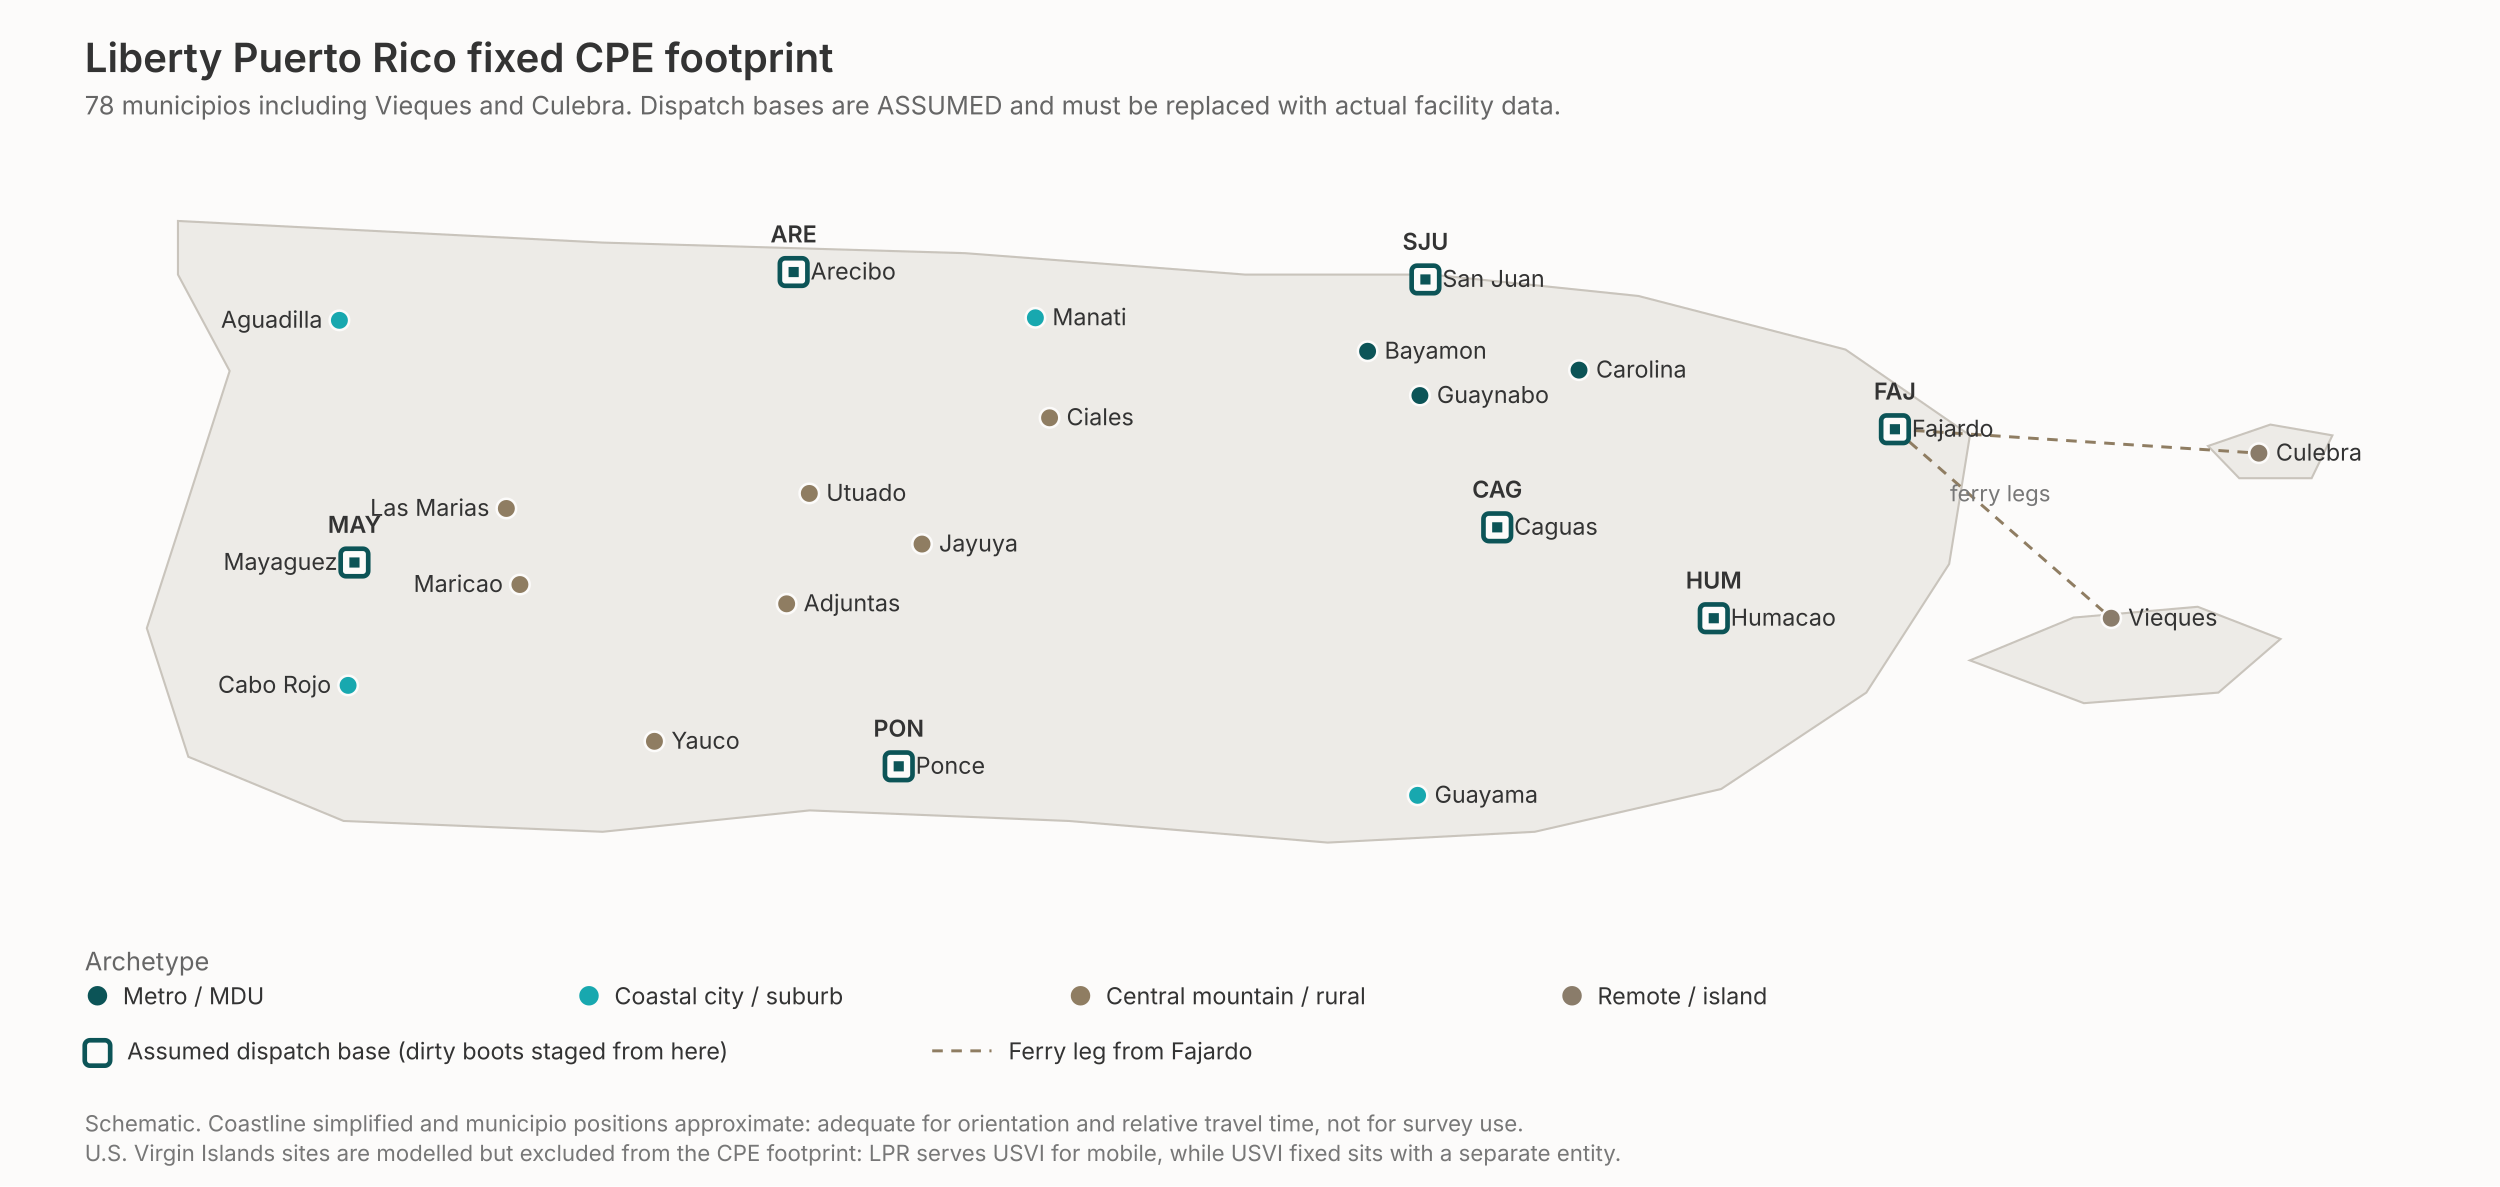
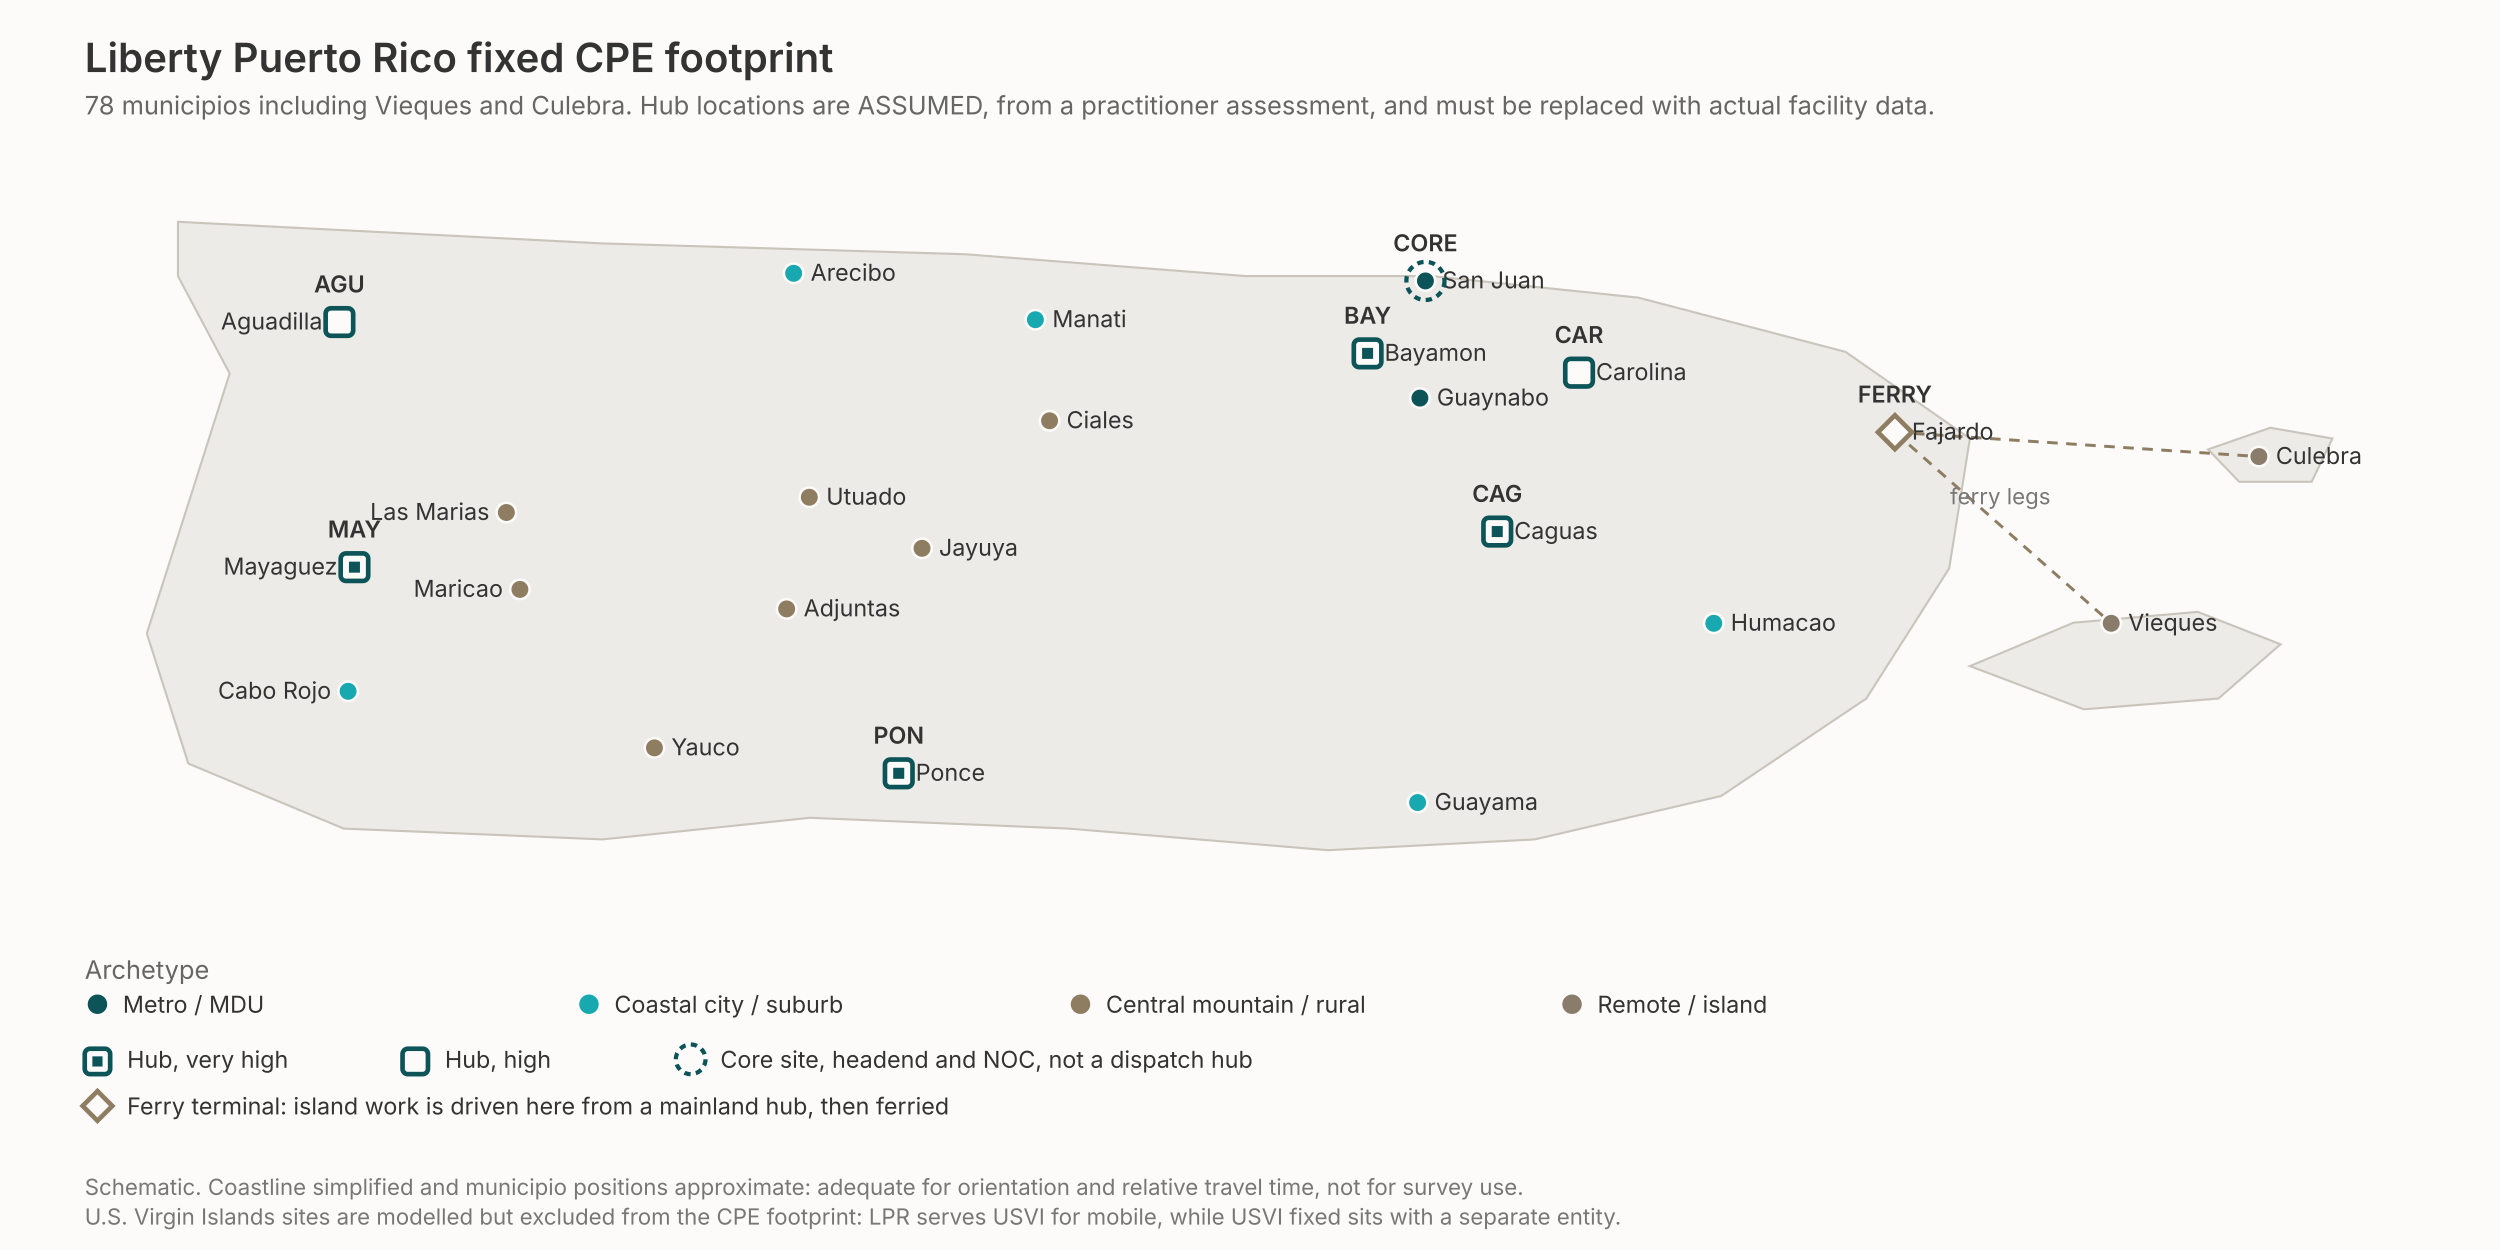
- <svg xmlns="http://www.w3.org/2000/svg" viewBox="0 0 1180 560" width="100%" role="img" aria-label="Schematic map of the Liberty Puerto Rico fixed CPE footprint with assumed dispatch bases">
+ <svg xmlns="http://www.w3.org/2000/svg" viewBox="0 0 1180 590" width="100%" role="img" aria-label="Schematic map of the Liberty Puerto Rico fixed CPE footprint with assumed dispatch bases">
  <style>.t{font-family:system-ui,-apple-system,"Segoe UI",sans-serif;fill:#333}.h{font-size:19px;font-weight:600}.s{font-size:12px;fill:#666}.lbl{font-size:11px}.blbl{font-size:11px;font-weight:600}.cap{font-size:10.5px;fill:#777}.lg{font-size:11px}</style>
-   <rect width="1180" height="560" fill="#FCFBFA" />
+   <rect width="1180" height="590" fill="#FCFBFA" />
  <text class="t h" x="40" y="34">Liberty Puerto Rico fixed CPE footprint</text>
-   <text class="t s" x="40" y="54">78 municipios including Vieques and Culebra. Dispatch bases are ASSUMED and must be replaced with actual facility data.</text>
-   <polygon points="84.0,104.3 284.4,114.5 455.6,119.5 587.6,129.6 675.6,129.6 773.3,139.7 871.1,165.0 929.8,205.5 920.0,266.2 880.9,326.9 812.4,372.4 724.4,392.6 626.7,397.7 504.4,387.5 382.2,382.5 284.4,392.6 162.2,387.5 88.9,357.2 69.3,296.5 88.9,235.8 108.4,175.1 84.0,129.6" fill="#EDEBE7" stroke="#C9C4BC" stroke-width="1" />
-   <polygon points="929.8,311.7 978.7,291.5 1037.3,286.4 1076.4,301.6 1047.1,326.9 983.6,331.9" fill="#EDEBE7" stroke="#C9C4BC" stroke-width="1" />
-   <polygon points="1042.2,210.5 1071.6,200.4 1100.9,205.5 1091.1,225.7 1056.9,225.7" fill="#EDEBE7" stroke="#C9C4BC" stroke-width="1" />
-   <line x1="894.4" y1="202.6" x2="996.5" y2="291.8" stroke="#8F7D62" stroke-width="1.4" stroke-dasharray="5 4" />
-   <line x1="894.4" y1="202.6" x2="1066.2" y2="213.9" stroke="#8F7D62" stroke-width="1.4" stroke-dasharray="5 4" />
-   <text class="t cap" x="920.4" y="236.6">ferry legs</text>
-   <circle cx="672.8" cy="131.9" r="4.6" fill="#0C5457" stroke="#FCFBFA" stroke-width="1.2" />
-   <text class="t lbl" x="680.8" y="135.4" text-anchor="start">San Juan</text>
-   <circle cx="645.5" cy="165.8" r="4.6" fill="#0C5457" stroke="#FCFBFA" stroke-width="1.2" />
-   <text class="t lbl" x="653.5" y="169.3" text-anchor="start">Bayamon</text>
-   <circle cx="745.3" cy="174.7" r="4.6" fill="#0C5457" stroke="#FCFBFA" stroke-width="1.2" />
-   <text class="t lbl" x="753.3" y="178.2" text-anchor="start">Carolina</text>
-   <circle cx="670.2" cy="186.7" r="4.6" fill="#0C5457" stroke="#FCFBFA" stroke-width="1.2" />
-   <text class="t lbl" x="678.2" y="190.2" text-anchor="start">Guaynabo</text>
-   <circle cx="706.7" cy="248.9" r="4.6" fill="#0C5457" stroke="#FCFBFA" stroke-width="1.2" />
-   <text class="t lbl" x="714.7" y="252.4" text-anchor="start">Caguas</text>
-   <circle cx="424.2" cy="361.7" r="4.6" fill="#18A8AF" stroke="#FCFBFA" stroke-width="1.2" />
-   <text class="t lbl" x="432.2" y="365.2" text-anchor="start">Ponce</text>
-   <circle cx="167.3" cy="265.5" r="4.6" fill="#18A8AF" stroke="#FCFBFA" stroke-width="1.2" />
-   <text class="t lbl" x="159.3" y="269.0" text-anchor="end">Mayaguez</text>
-   <circle cx="374.6" cy="128.4" r="4.6" fill="#18A8AF" stroke="#FCFBFA" stroke-width="1.2" />
-   <text class="t lbl" x="382.6" y="131.9" text-anchor="start">Arecibo</text>
-   <circle cx="160.2" cy="151.2" r="4.6" fill="#18A8AF" stroke="#FCFBFA" stroke-width="1.2" />
-   <text class="t lbl" x="152.2" y="154.7" text-anchor="end">Aguadilla</text>
-   <circle cx="808.9" cy="291.8" r="4.6" fill="#18A8AF" stroke="#FCFBFA" stroke-width="1.2" />
-   <text class="t lbl" x="816.9" y="295.3" text-anchor="start">Humacao</text>
-   <circle cx="894.4" cy="202.6" r="4.6" fill="#18A8AF" stroke="#FCFBFA" stroke-width="1.2" />
-   <text class="t lbl" x="902.4" y="206.1" text-anchor="start">Fajardo</text>
-   <circle cx="669.1" cy="375.4" r="4.6" fill="#18A8AF" stroke="#FCFBFA" stroke-width="1.2" />
-   <text class="t lbl" x="677.1" y="378.9" text-anchor="start">Guayama</text>
-   <circle cx="488.7" cy="150.0" r="4.6" fill="#18A8AF" stroke="#FCFBFA" stroke-width="1.2" />
-   <text class="t lbl" x="496.7" y="153.5" text-anchor="start">Manati</text>
-   <circle cx="164.3" cy="323.5" r="4.6" fill="#18A8AF" stroke="#FCFBFA" stroke-width="1.2" />
-   <text class="t lbl" x="156.3" y="327.0" text-anchor="end">Cabo Rojo</text>
-   <circle cx="382.0" cy="232.9" r="4.6" fill="#8F7D62" stroke="#FCFBFA" stroke-width="1.2" />
-   <text class="t lbl" x="390.0" y="236.4" text-anchor="start">Utuado</text>
-   <circle cx="371.3" cy="285.0" r="4.6" fill="#8F7D62" stroke="#FCFBFA" stroke-width="1.2" />
-   <text class="t lbl" x="379.3" y="288.5" text-anchor="start">Adjuntas</text>
-   <circle cx="435.2" cy="256.8" r="4.6" fill="#8F7D62" stroke="#FCFBFA" stroke-width="1.2" />
-   <text class="t lbl" x="443.2" y="260.3" text-anchor="start">Jayuya</text>
-   <circle cx="495.4" cy="197.2" r="4.6" fill="#8F7D62" stroke="#FCFBFA" stroke-width="1.2" />
-   <text class="t lbl" x="503.4" y="200.7" text-anchor="start">Ciales</text>
-   <circle cx="245.4" cy="275.9" r="4.6" fill="#8F7D62" stroke="#FCFBFA" stroke-width="1.2" />
-   <text class="t lbl" x="237.4" y="279.4" text-anchor="end">Maricao</text>
-   <circle cx="239.0" cy="240.0" r="4.6" fill="#8F7D62" stroke="#FCFBFA" stroke-width="1.2" />
-   <text class="t lbl" x="231.0" y="243.5" text-anchor="end">Las Marias</text>
-   <circle cx="308.9" cy="349.9" r="4.6" fill="#8F7D62" stroke="#FCFBFA" stroke-width="1.2" />
-   <text class="t lbl" x="316.9" y="353.4" text-anchor="start">Yauco</text>
-   <circle cx="996.5" cy="291.8" r="4.6" fill="#8A7C6A" stroke="#FCFBFA" stroke-width="1.2" />
-   <text class="t lbl" x="1004.5" y="295.3" text-anchor="start">Vieques</text>
-   <circle cx="1066.2" cy="213.9" r="4.6" fill="#8A7C6A" stroke="#FCFBFA" stroke-width="1.2" />
-   <text class="t lbl" x="1074.2" y="217.4" text-anchor="start">Culebra</text>
-   <rect x="666.3" y="125.4" width="13" height="13" rx="2.5" fill="#FCFBFA" stroke="#0C5457" stroke-width="2.2" />
-   <rect x="670.4" y="129.5" width="4.8" height="4.8" fill="#0C5457" />
-   <text class="t blbl" x="672.8" y="117.9" text-anchor="middle">SJU</text>
-   <rect x="700.2" y="242.4" width="13" height="13" rx="2.5" fill="#FCFBFA" stroke="#0C5457" stroke-width="2.2" />
-   <rect x="704.3" y="246.5" width="4.8" height="4.8" fill="#0C5457" />
-   <text class="t blbl" x="706.7" y="234.9" text-anchor="middle">CAG</text>
-   <rect x="417.7" y="355.2" width="13" height="13" rx="2.5" fill="#FCFBFA" stroke="#0C5457" stroke-width="2.2" />
-   <rect x="421.8" y="359.3" width="4.8" height="4.8" fill="#0C5457" />
-   <text class="t blbl" x="424.2" y="347.7" text-anchor="middle">PON</text>
-   <rect x="160.8" y="259.0" width="13" height="13" rx="2.5" fill="#FCFBFA" stroke="#0C5457" stroke-width="2.2" />
-   <rect x="164.9" y="263.1" width="4.8" height="4.8" fill="#0C5457" />
-   <text class="t blbl" x="167.3" y="251.5" text-anchor="middle">MAY</text>
-   <rect x="368.1" y="121.9" width="13" height="13" rx="2.5" fill="#FCFBFA" stroke="#0C5457" stroke-width="2.2" />
-   <rect x="372.2" y="126.0" width="4.8" height="4.8" fill="#0C5457" />
-   <text class="t blbl" x="374.6" y="114.4" text-anchor="middle">ARE</text>
-   <rect x="802.4" y="285.3" width="13" height="13" rx="2.5" fill="#FCFBFA" stroke="#0C5457" stroke-width="2.2" />
-   <rect x="806.5" y="289.4" width="4.8" height="4.8" fill="#0C5457" />
-   <text class="t blbl" x="808.9" y="277.8" text-anchor="middle">HUM</text>
-   <rect x="887.9" y="196.1" width="13" height="13" rx="2.5" fill="#FCFBFA" stroke="#0C5457" stroke-width="2.2" />
-   <rect x="892.0" y="200.2" width="4.8" height="4.8" fill="#0C5457" />
-   <text class="t blbl" x="894.4" y="188.6" text-anchor="middle">FAJ</text>
-   <text class="t s" x="40" y="458">Archetype</text>
-   <circle cx="46" cy="470" r="4.6" fill="#0C5457" />
-   <text class="t lg" x="58" y="474">Metro / MDU</text>
-   <circle cx="278" cy="470" r="4.6" fill="#18A8AF" />
-   <text class="t lg" x="290" y="474">Coastal city / suburb</text>
-   <circle cx="510" cy="470" r="4.6" fill="#8F7D62" />
-   <text class="t lg" x="522" y="474">Central mountain / rural</text>
-   <circle cx="742" cy="470" r="4.6" fill="#8A7C6A" />
-   <text class="t lg" x="754" y="474">Remote / island</text>
-   <rect x="40" y="491" width="12" height="12" rx="2.5" fill="#FCFBFA" stroke="#0C5457" stroke-width="2.2" />
-   <text class="t lg" x="60" y="500">Assumed dispatch base (dirty boots staged from here)</text>
-   <line x1="440" y1="496" x2="468" y2="496" stroke="#8F7D62" stroke-width="1.4" stroke-dasharray="5 4" />
-   <text class="t lg" x="476" y="500">Ferry leg from Fajardo</text>
-   <text class="t cap" x="40" y="534">Schematic. Coastline simplified and municipio positions approximate: adequate for orientation and relative travel time, not for survey use.</text>
-   <text class="t cap" x="40" y="548">U.S. Virgin Islands sites are modelled but excluded from the CPE footprint: LPR serves USVI for mobile, while USVI fixed sits with a separate entity.</text>
+   <text class="t s" x="40" y="54">78 municipios including Vieques and Culebra. Hub locations are ASSUMED, from a practitioner assessment, and must be replaced with actual facility data.</text>
+   <polygon points="84.0,104.7 284.4,114.9 455.6,120.0 587.6,130.3 675.6,130.3 773.3,140.5 871.1,166.1 929.8,207.0 920.0,268.3 880.9,329.7 812.4,375.7 724.4,396.2 626.7,401.3 504.4,391.1 382.2,386.0 284.4,396.2 162.2,391.1 88.9,360.4 69.3,299.0 88.9,237.7 108.4,176.3 84.0,130.3" fill="#EDEBE7" stroke="#C9C4BC" stroke-width="1" />
+   <polygon points="929.8,314.4 978.7,293.9 1037.3,288.8 1076.4,304.1 1047.1,329.7 983.6,334.8" fill="#EDEBE7" stroke="#C9C4BC" stroke-width="1" />
+   <polygon points="1042.2,212.1 1071.6,201.9 1100.9,207.0 1091.1,227.4 1056.9,227.4" fill="#EDEBE7" stroke="#C9C4BC" stroke-width="1" />
+   <line x1="894.4" y1="204.0" x2="996.5" y2="294.2" stroke="#8F7D62" stroke-width="1.4" stroke-dasharray="5 4" />
+   <line x1="894.4" y1="204.0" x2="1066.2" y2="215.5" stroke="#8F7D62" stroke-width="1.4" stroke-dasharray="5 4" />
+   <text class="t cap" x="920.4" y="238.0">ferry legs</text>
+   <circle cx="672.8" cy="132.6" r="4.6" fill="#0C5457" stroke="#FCFBFA" stroke-width="1.2" />
+   <text class="t lbl" x="680.8" y="136.1" text-anchor="start">San Juan</text>
+   <circle cx="645.5" cy="166.8" r="4.6" fill="#0C5457" stroke="#FCFBFA" stroke-width="1.2" />
+   <text class="t lbl" x="653.5" y="170.3" text-anchor="start">Bayamon</text>
+   <circle cx="745.3" cy="175.9" r="4.6" fill="#0C5457" stroke="#FCFBFA" stroke-width="1.2" />
+   <text class="t lbl" x="753.3" y="179.4" text-anchor="start">Carolina</text>
+   <circle cx="670.2" cy="187.9" r="4.6" fill="#0C5457" stroke="#FCFBFA" stroke-width="1.2" />
+   <text class="t lbl" x="678.2" y="191.4" text-anchor="start">Guaynabo</text>
+   <circle cx="706.7" cy="250.9" r="4.6" fill="#0C5457" stroke="#FCFBFA" stroke-width="1.2" />
+   <text class="t lbl" x="714.7" y="254.4" text-anchor="start">Caguas</text>
+   <circle cx="424.2" cy="365.0" r="4.6" fill="#18A8AF" stroke="#FCFBFA" stroke-width="1.2" />
+   <text class="t lbl" x="432.2" y="368.5" text-anchor="start">Ponce</text>
+   <circle cx="167.3" cy="267.7" r="4.6" fill="#18A8AF" stroke="#FCFBFA" stroke-width="1.2" />
+   <text class="t lbl" x="159.3" y="271.2" text-anchor="end">Mayaguez</text>
+   <circle cx="374.6" cy="129.0" r="4.6" fill="#18A8AF" stroke="#FCFBFA" stroke-width="1.2" />
+   <text class="t lbl" x="382.6" y="132.5" text-anchor="start">Arecibo</text>
+   <circle cx="160.2" cy="152.0" r="4.6" fill="#18A8AF" stroke="#FCFBFA" stroke-width="1.2" />
+   <text class="t lbl" x="152.2" y="155.5" text-anchor="end">Aguadilla</text>
+   <circle cx="808.9" cy="294.2" r="4.6" fill="#18A8AF" stroke="#FCFBFA" stroke-width="1.2" />
+   <text class="t lbl" x="816.9" y="297.7" text-anchor="start">Humacao</text>
+   <circle cx="894.4" cy="204.0" r="4.6" fill="#18A8AF" stroke="#FCFBFA" stroke-width="1.2" />
+   <text class="t lbl" x="902.4" y="207.5" text-anchor="start">Fajardo</text>
+   <circle cx="669.1" cy="378.8" r="4.6" fill="#18A8AF" stroke="#FCFBFA" stroke-width="1.2" />
+   <text class="t lbl" x="677.1" y="382.3" text-anchor="start">Guayama</text>
+   <circle cx="488.7" cy="150.9" r="4.6" fill="#18A8AF" stroke="#FCFBFA" stroke-width="1.2" />
+   <text class="t lbl" x="496.7" y="154.4" text-anchor="start">Manati</text>
+   <circle cx="164.3" cy="326.3" r="4.6" fill="#18A8AF" stroke="#FCFBFA" stroke-width="1.2" />
+   <text class="t lbl" x="156.3" y="329.8" text-anchor="end">Cabo Rojo</text>
+   <circle cx="382.0" cy="234.7" r="4.6" fill="#8F7D62" stroke="#FCFBFA" stroke-width="1.2" />
+   <text class="t lbl" x="390.0" y="238.2" text-anchor="start">Utuado</text>
+   <circle cx="371.3" cy="287.4" r="4.6" fill="#8F7D62" stroke="#FCFBFA" stroke-width="1.2" />
+   <text class="t lbl" x="379.3" y="290.9" text-anchor="start">Adjuntas</text>
+   <circle cx="435.2" cy="258.8" r="4.6" fill="#8F7D62" stroke="#FCFBFA" stroke-width="1.2" />
+   <text class="t lbl" x="443.2" y="262.3" text-anchor="start">Jayuya</text>
+   <circle cx="495.4" cy="198.6" r="4.6" fill="#8F7D62" stroke="#FCFBFA" stroke-width="1.2" />
+   <text class="t lbl" x="503.4" y="202.1" text-anchor="start">Ciales</text>
+   <circle cx="245.4" cy="278.2" r="4.6" fill="#8F7D62" stroke="#FCFBFA" stroke-width="1.2" />
+   <text class="t lbl" x="237.4" y="281.7" text-anchor="end">Maricao</text>
+   <circle cx="239.0" cy="241.9" r="4.6" fill="#8F7D62" stroke="#FCFBFA" stroke-width="1.2" />
+   <text class="t lbl" x="231.0" y="245.4" text-anchor="end">Las Marias</text>
+   <circle cx="308.9" cy="353.0" r="4.6" fill="#8F7D62" stroke="#FCFBFA" stroke-width="1.2" />
+   <text class="t lbl" x="316.9" y="356.5" text-anchor="start">Yauco</text>
+   <circle cx="996.5" cy="294.2" r="4.6" fill="#8A7C6A" stroke="#FCFBFA" stroke-width="1.2" />
+   <text class="t lbl" x="1004.5" y="297.7" text-anchor="start">Vieques</text>
+   <circle cx="1066.2" cy="215.5" r="4.6" fill="#8A7C6A" stroke="#FCFBFA" stroke-width="1.2" />
+   <text class="t lbl" x="1074.2" y="219.0" text-anchor="start">Culebra</text>
+   <circle cx="672.8" cy="132.6" r="9" fill="none" stroke="#0C5457" stroke-width="2" stroke-dasharray="3 2.5" />
+   <text class="t blbl" x="672.8" y="118.6" text-anchor="middle">CORE</text>
+   <polygon points="894.4,196.0 902.4,204.0 894.4,212.0 886.4,204.0" fill="#FCFBFA" stroke="#8F7D62" stroke-width="2.2" />
+   <text class="t blbl" x="894.4" y="190.0" text-anchor="middle">FERRY</text>
+   <rect x="639.0" y="160.3" width="13" height="13" rx="2.5" fill="#FCFBFA" stroke="#0C5457" stroke-width="2.2" />
+   <rect x="642.9" y="164.2" width="5.2" height="5.2" fill="#0C5457" />
+   <text class="t blbl" x="645.5" y="152.8" text-anchor="middle">BAY</text>
+   <rect x="700.2" y="244.4" width="13" height="13" rx="2.5" fill="#FCFBFA" stroke="#0C5457" stroke-width="2.2" />
+   <rect x="704.1" y="248.3" width="5.2" height="5.2" fill="#0C5457" />
+   <text class="t blbl" x="706.7" y="236.9" text-anchor="middle">CAG</text>
+   <rect x="417.7" y="358.5" width="13" height="13" rx="2.5" fill="#FCFBFA" stroke="#0C5457" stroke-width="2.2" />
+   <rect x="421.6" y="362.4" width="5.2" height="5.2" fill="#0C5457" />
+   <text class="t blbl" x="424.2" y="351.0" text-anchor="middle">PON</text>
+   <rect x="160.8" y="261.2" width="13" height="13" rx="2.5" fill="#FCFBFA" stroke="#0C5457" stroke-width="2.2" />
+   <rect x="164.7" y="265.1" width="5.2" height="5.2" fill="#0C5457" />
+   <text class="t blbl" x="167.3" y="253.7" text-anchor="middle">MAY</text>
+   <rect x="153.7" y="145.5" width="13" height="13" rx="2.5" fill="#FCFBFA" stroke="#0C5457" stroke-width="2.2" />
+   <text class="t blbl" x="160.2" y="138.0" text-anchor="middle">AGU</text>
+   <rect x="738.8" y="169.4" width="13" height="13" rx="2.5" fill="#FCFBFA" stroke="#0C5457" stroke-width="2.2" />
+   <text class="t blbl" x="745.3" y="161.9" text-anchor="middle">CAR</text>
+   <text class="t s" x="40" y="462">Archetype</text>
+   <circle cx="46" cy="474" r="4.6" fill="#0C5457" />
+   <text class="t lg" x="58" y="478">Metro / MDU</text>
+   <circle cx="278" cy="474" r="4.6" fill="#18A8AF" />
+   <text class="t lg" x="290" y="478">Coastal city / suburb</text>
+   <circle cx="510" cy="474" r="4.6" fill="#8F7D62" />
+   <text class="t lg" x="522" y="478">Central mountain / rural</text>
+   <circle cx="742" cy="474" r="4.6" fill="#8A7C6A" />
+   <text class="t lg" x="754" y="478">Remote / island</text>
+   <rect x="40" y="495" width="12" height="12" rx="2.5" fill="#FCFBFA" stroke="#0C5457" stroke-width="2.2" />
+   <rect x="43.6" y="498.6" width="4.8" height="4.8" fill="#0C5457" />
+   <text class="t lg" x="60" y="504">Hub, very high</text>
+   <rect x="190" y="495" width="12" height="12" rx="2.5" fill="#FCFBFA" stroke="#0C5457" stroke-width="2.2" />
+   <text class="t lg" x="210" y="504">Hub, high</text>
+   <circle cx="326" cy="500" r="7" fill="none" stroke="#0C5457" stroke-width="2" stroke-dasharray="3 2.5" />
+   <text class="t lg" x="340" y="504">Core site, headend and NOC, not a dispatch hub</text>
+   <polygon points="46,515 53,522 46,529 39,522" fill="#FCFBFA" stroke="#8F7D62" stroke-width="2.2" />
+   <text class="t lg" x="60" y="526">Ferry terminal: island work is driven here from a mainland hub, then ferried</text>
+   <text class="t cap" x="40" y="564">Schematic. Coastline simplified and municipio positions approximate: adequate for orientation and relative travel time, not for survey use.</text>
+   <text class="t cap" x="40" y="578">U.S. Virgin Islands sites are modelled but excluded from the CPE footprint: LPR serves USVI for mobile, while USVI fixed sits with a separate entity.</text>
</svg>
